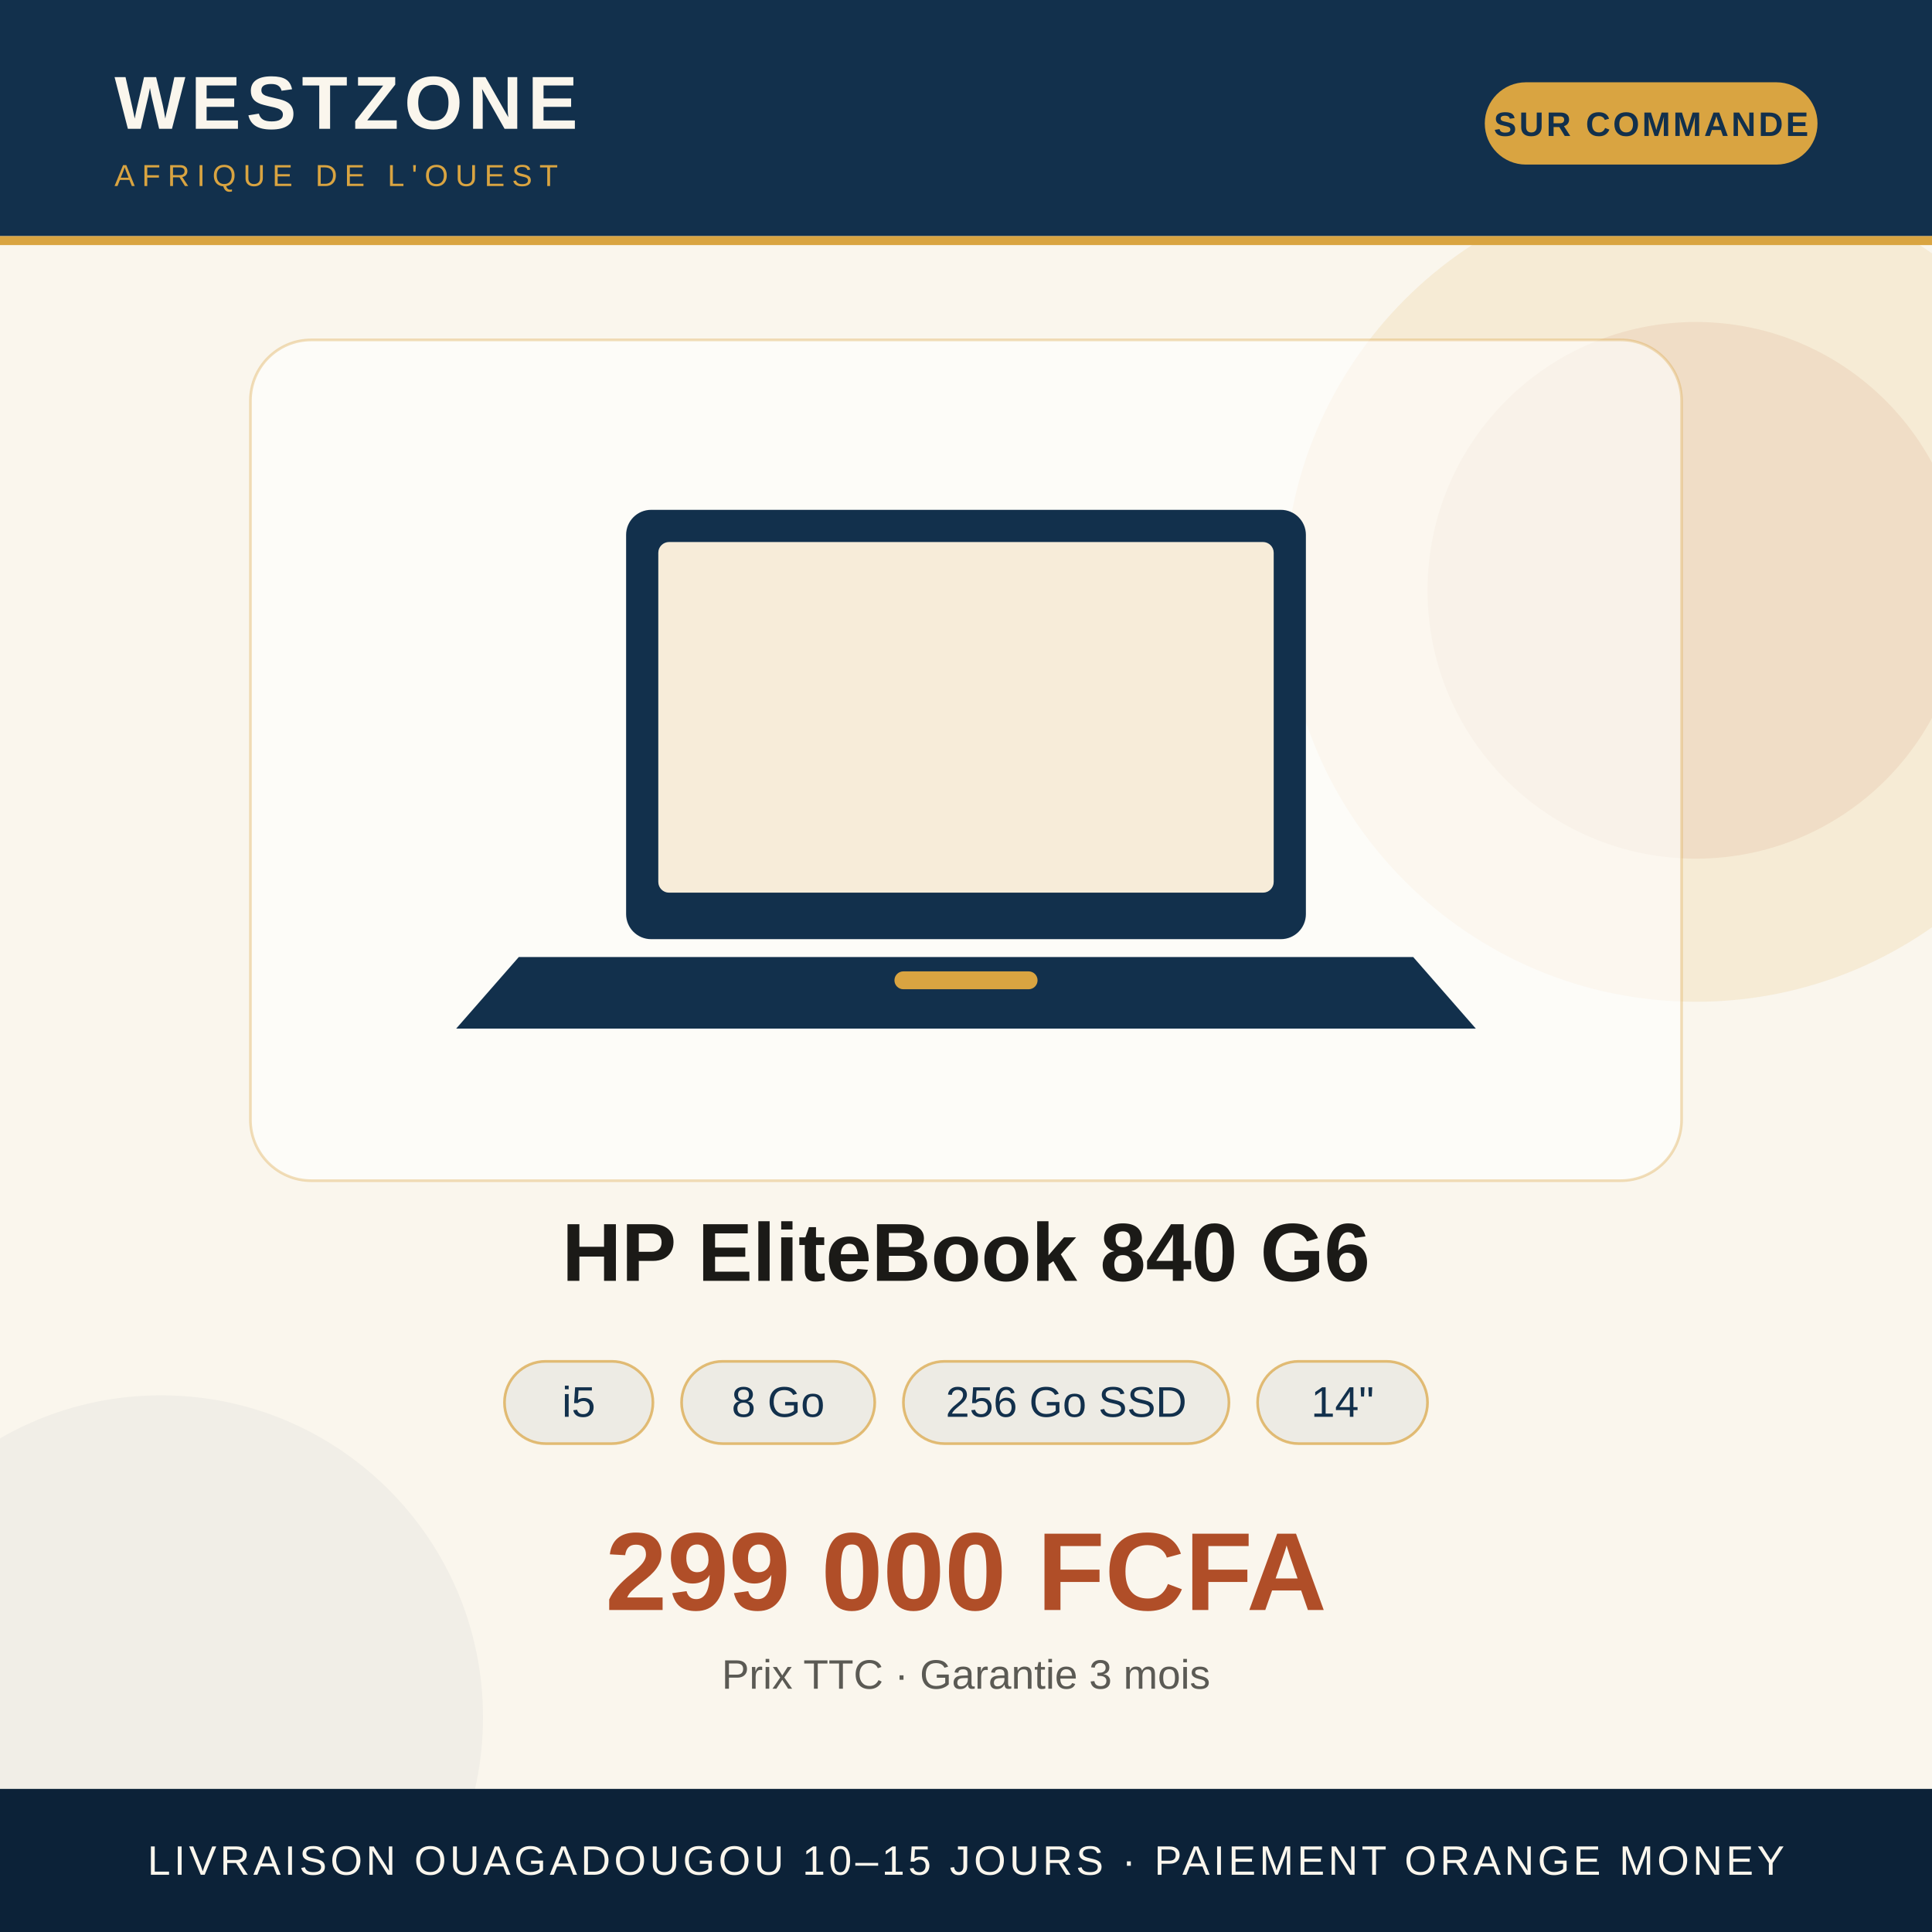
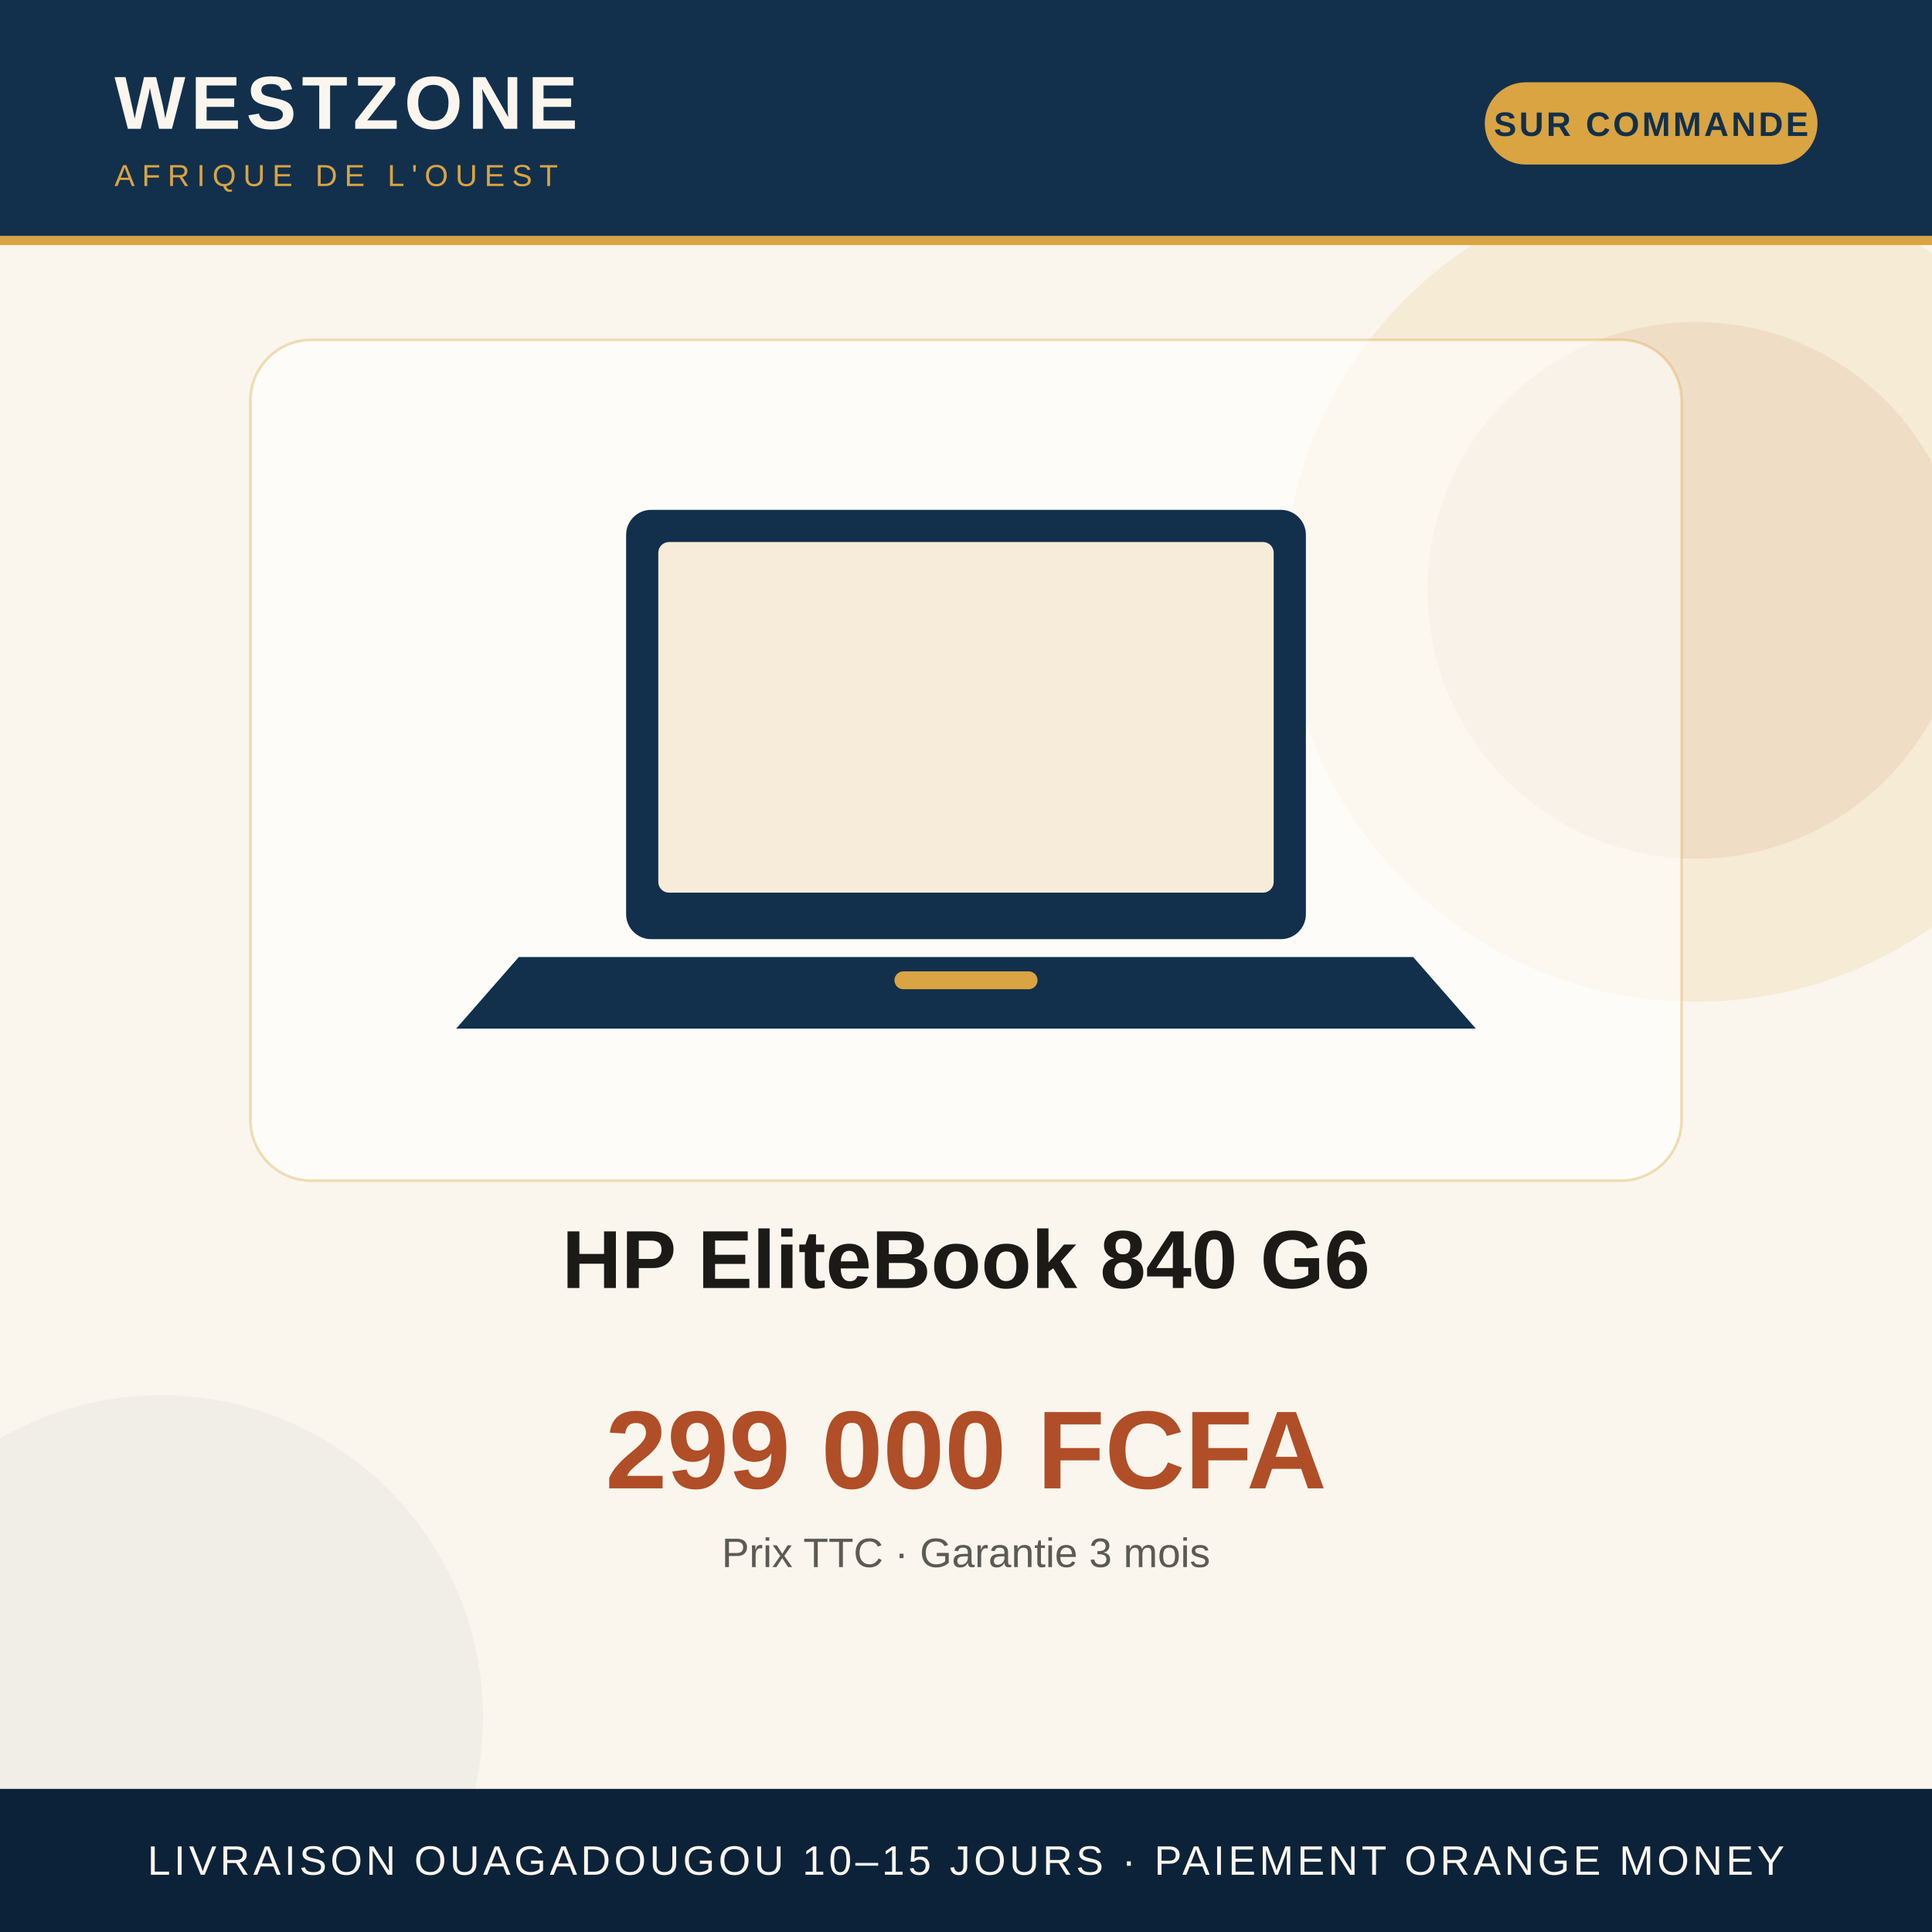
<svg xmlns="http://www.w3.org/2000/svg" width="1080" height="1080" viewBox="0 0 1080 1080">
  <defs>
    <clipPath id="belowHeader">
      <rect x="0" y="132" width="1080" height="868" />
    </clipPath>
  </defs>
  <rect width="1080" height="1080" fill="#FAF6ED" />
  <g clip-path="url(#belowHeader)">
    <circle cx="948" cy="330" r="230" fill="#D9A441" opacity="0.14" />
    <circle cx="948" cy="330" r="150" fill="#B04E28" opacity="0.09" />
    <circle cx="90" cy="960" r="180" fill="#12304C" opacity="0.04" />
  </g>
  <rect x="140" y="190" width="800" height="470" rx="34" fill="#FFFFFF" opacity="0.62" />
  <rect x="140" y="190" width="800" height="470" rx="34" fill="none" stroke="#D9A441" stroke-width="1.5" opacity="0.35" />
  <g transform="translate(540 425)">
    <rect x="-190" y="-140" width="380" height="240" rx="14" fill="#12304C" />
    <rect x="-172" y="-122" width="344" height="196" rx="6" fill="#FAF6ED" />
    <rect x="-172" y="-122" width="344" height="196" rx="6" fill="#D9A441" opacity="0.12" />
    <path d="M-250 110 L250 110 L285 150 L-285 150 Z" fill="#12304C" />
    <rect x="-40" y="118" width="80" height="10" rx="5" fill="#D9A441" />
  </g>
-   <text x="540" y="716" text-anchor="middle" font-family="Arial, Helvetica, sans-serif" font-size="46" font-weight="700" fill="#1B1A17">HP EliteBook 840 G6</text>
-   <rect x="282" y="761" width="83" height="46" rx="23" fill="#12304C" opacity="0.055" />
-   <rect x="282" y="761" width="83" height="46" rx="23" fill="none" stroke="#D9A441" stroke-width="1.5" opacity="0.7" />
-   <text x="323.5" y="792" text-anchor="middle" font-family="Arial, Helvetica, sans-serif" font-size="24" fill="#12304C">i5</text>
-   <rect x="381" y="761" width="108" height="46" rx="23" fill="#12304C" opacity="0.055" />
-   <rect x="381" y="761" width="108" height="46" rx="23" fill="none" stroke="#D9A441" stroke-width="1.5" opacity="0.7" />
-   <text x="435" y="792" text-anchor="middle" font-family="Arial, Helvetica, sans-serif" font-size="24" fill="#12304C">8 Go</text>
-   <rect x="505" y="761" width="182" height="46" rx="23" fill="#12304C" opacity="0.055" />
-   <rect x="505" y="761" width="182" height="46" rx="23" fill="none" stroke="#D9A441" stroke-width="1.5" opacity="0.7" />
-   <text x="596" y="792" text-anchor="middle" font-family="Arial, Helvetica, sans-serif" font-size="24" fill="#12304C">256 Go SSD</text>
-   <rect x="703" y="761" width="95" height="46" rx="23" fill="#12304C" opacity="0.055" />
-   <rect x="703" y="761" width="95" height="46" rx="23" fill="none" stroke="#D9A441" stroke-width="1.5" opacity="0.7" />
-   <text x="750.5" y="792" text-anchor="middle" font-family="Arial, Helvetica, sans-serif" font-size="24" fill="#12304C">14"</text>
-   <text x="540" y="900" text-anchor="middle" font-family="Arial, Helvetica, sans-serif" font-size="62" font-weight="700" fill="#B04E28">299 000 FCFA</text>
-   <text x="540" y="944" text-anchor="middle" font-family="Arial, Helvetica, sans-serif" font-size="23" fill="#5B5A54">Prix TTC · Garantie 3 mois</text>
+   <text x="540" y="720" text-anchor="middle" font-family="Arial, Helvetica, sans-serif" font-size="46" font-weight="700" fill="#1B1A17">HP EliteBook 840 G6</text>
+   <text x="540" y="832" text-anchor="middle" font-family="Arial, Helvetica, sans-serif" font-size="62" font-weight="700" fill="#B04E28">299 000 FCFA</text>
+   <text x="540" y="876" text-anchor="middle" font-family="Arial, Helvetica, sans-serif" font-size="23" fill="#5B5A54">Prix TTC · Garantie 3 mois</text>
  <rect width="1080" height="132" fill="#12304C" />
  <rect y="132" width="1080" height="5" fill="#D9A441" />
  <text x="64" y="72" font-family="Arial, Helvetica, sans-serif" font-size="42" font-weight="700" letter-spacing="3" fill="#FAF6ED">WESTZONE</text>
  <text x="64" y="104" font-family="Arial, Helvetica, sans-serif" font-size="17" letter-spacing="4" fill="#D9A441">AFRIQUE DE L'OUEST</text>
  <rect x="830" y="46" width="186" height="46" rx="23" fill="#D9A441" />
  <text x="923" y="76" text-anchor="middle" font-family="Arial, Helvetica, sans-serif" font-size="19" font-weight="700" letter-spacing="1.5" fill="#12304C">SUR COMMANDE</text>
  <rect y="1000" width="1080" height="80" fill="#0C2238" />
  <text x="540" y="1048" text-anchor="middle" font-family="Arial, Helvetica, sans-serif" font-size="23" letter-spacing="2" fill="#FAF6ED">LIVRAISON OUAGADOUGOU 10–15 JOURS · PAIEMENT ORANGE MONEY</text>
</svg>
